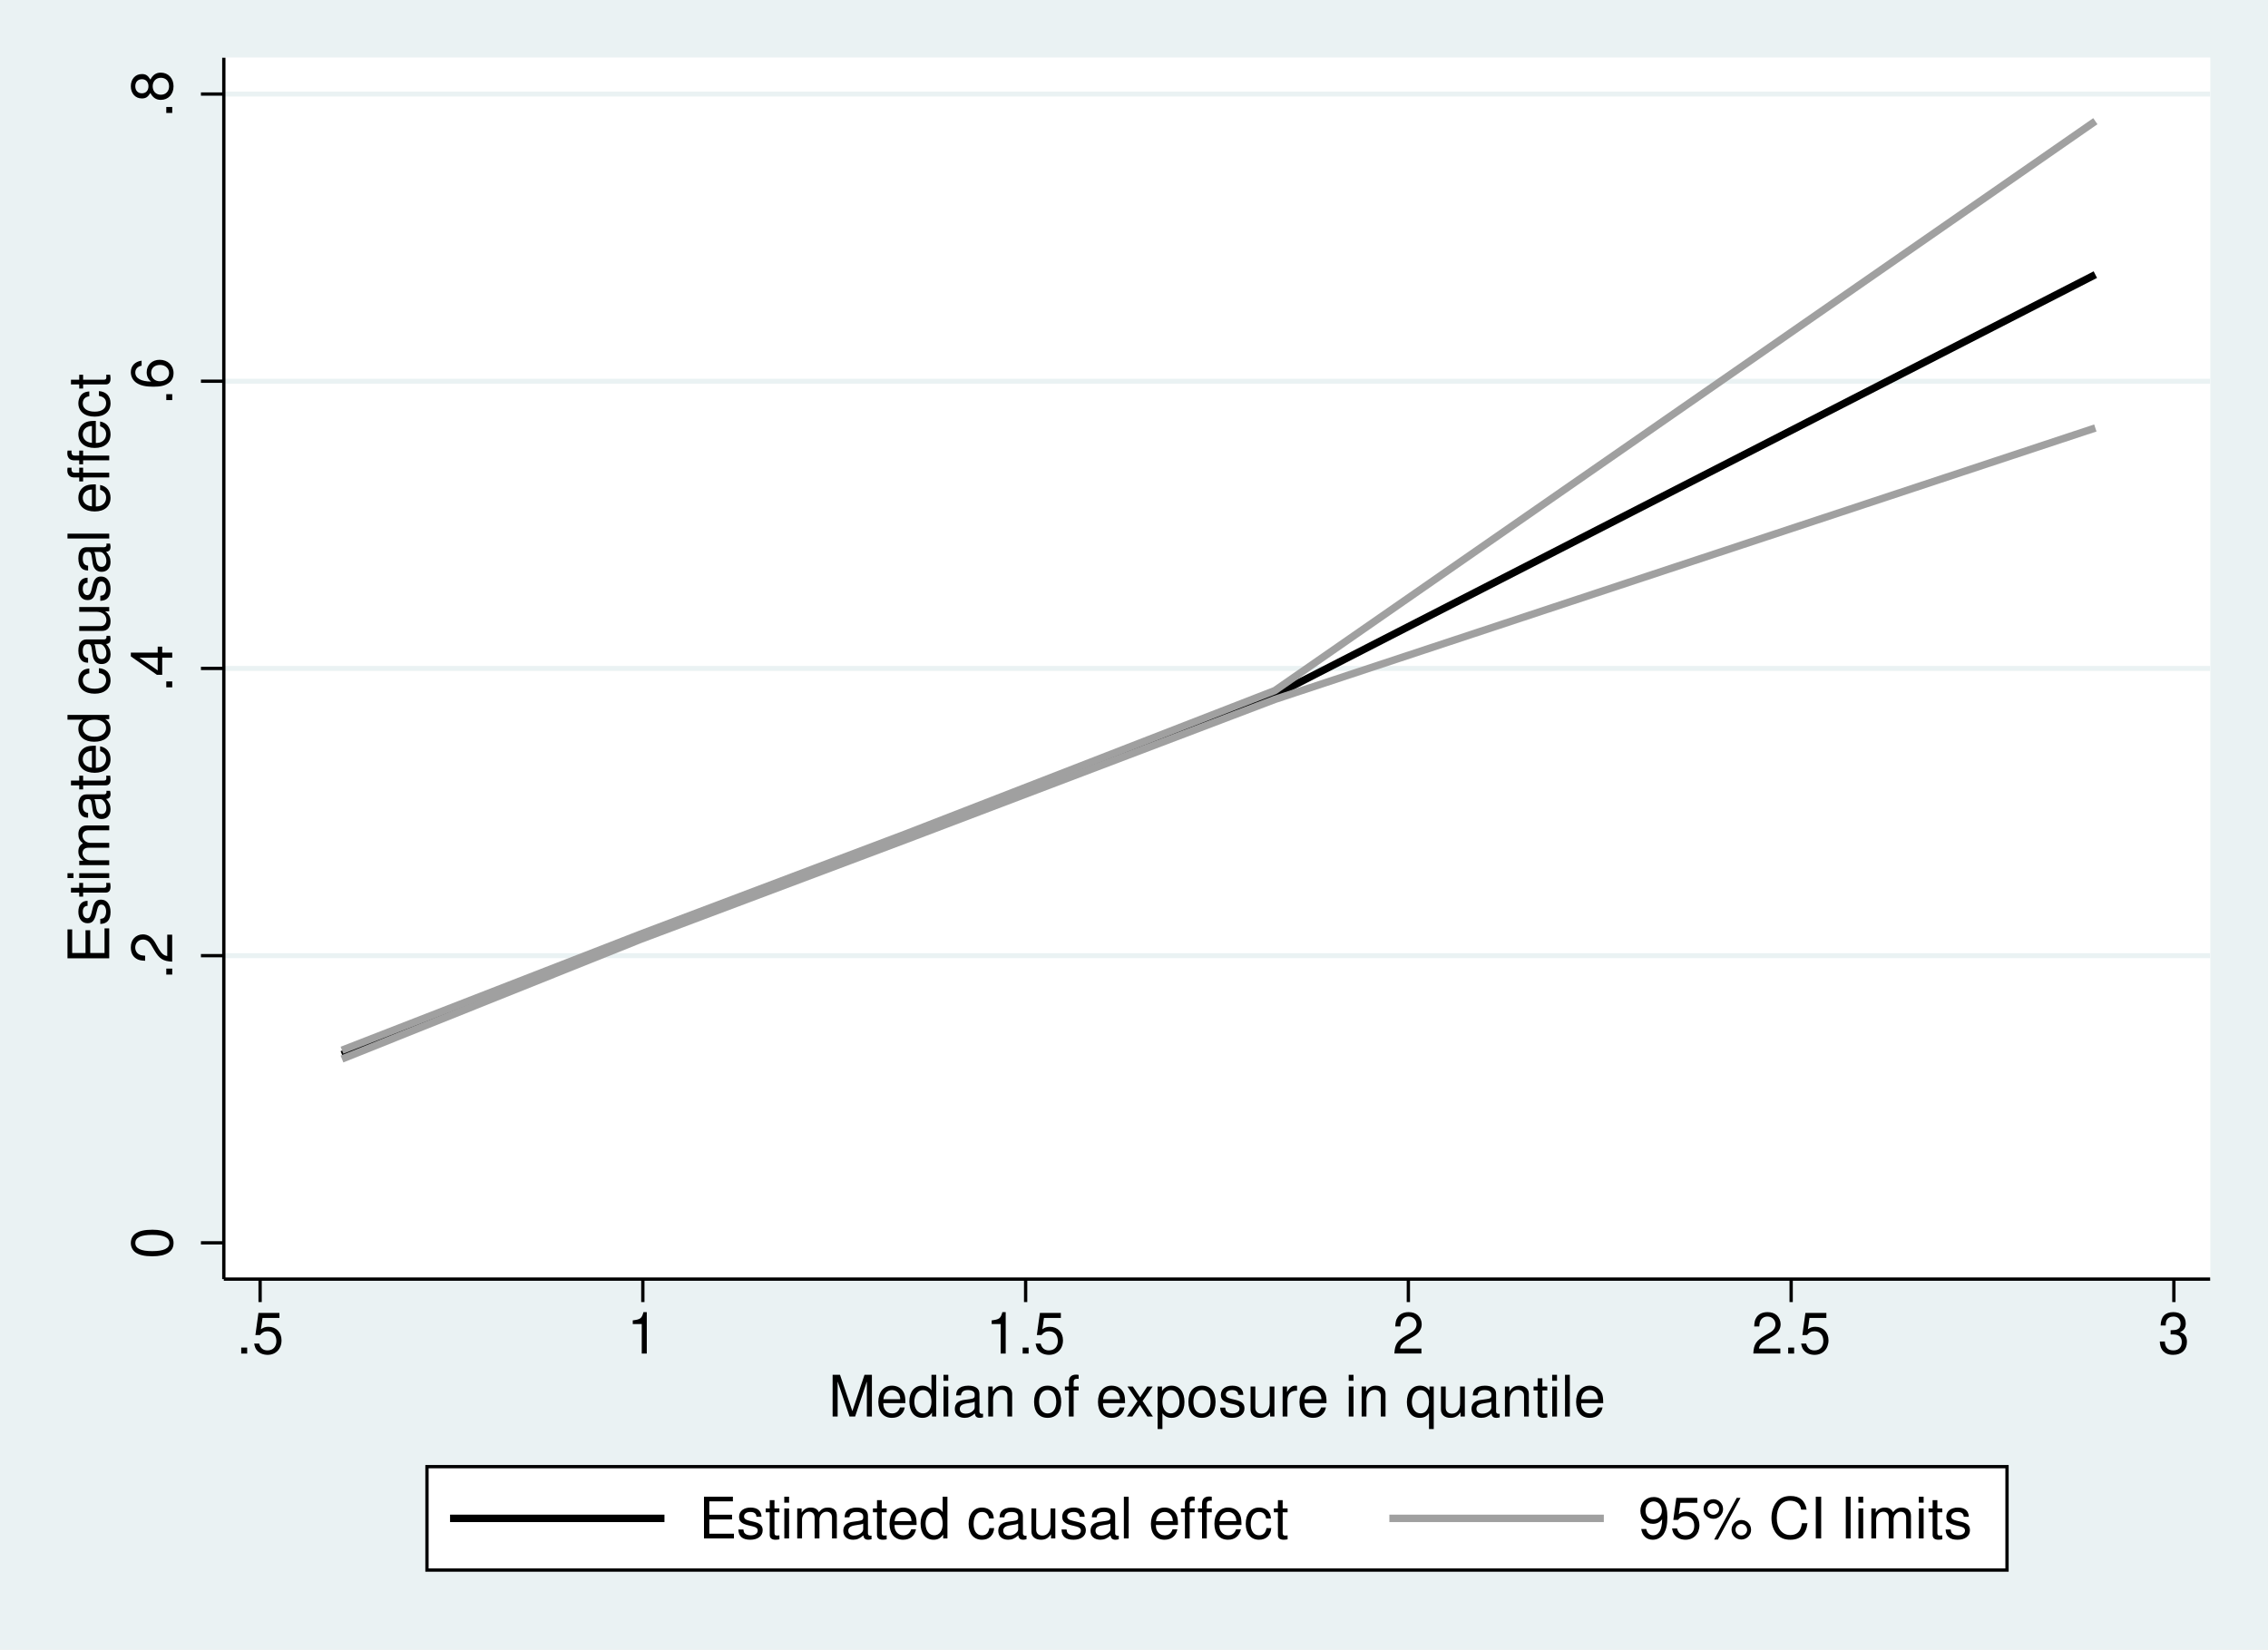
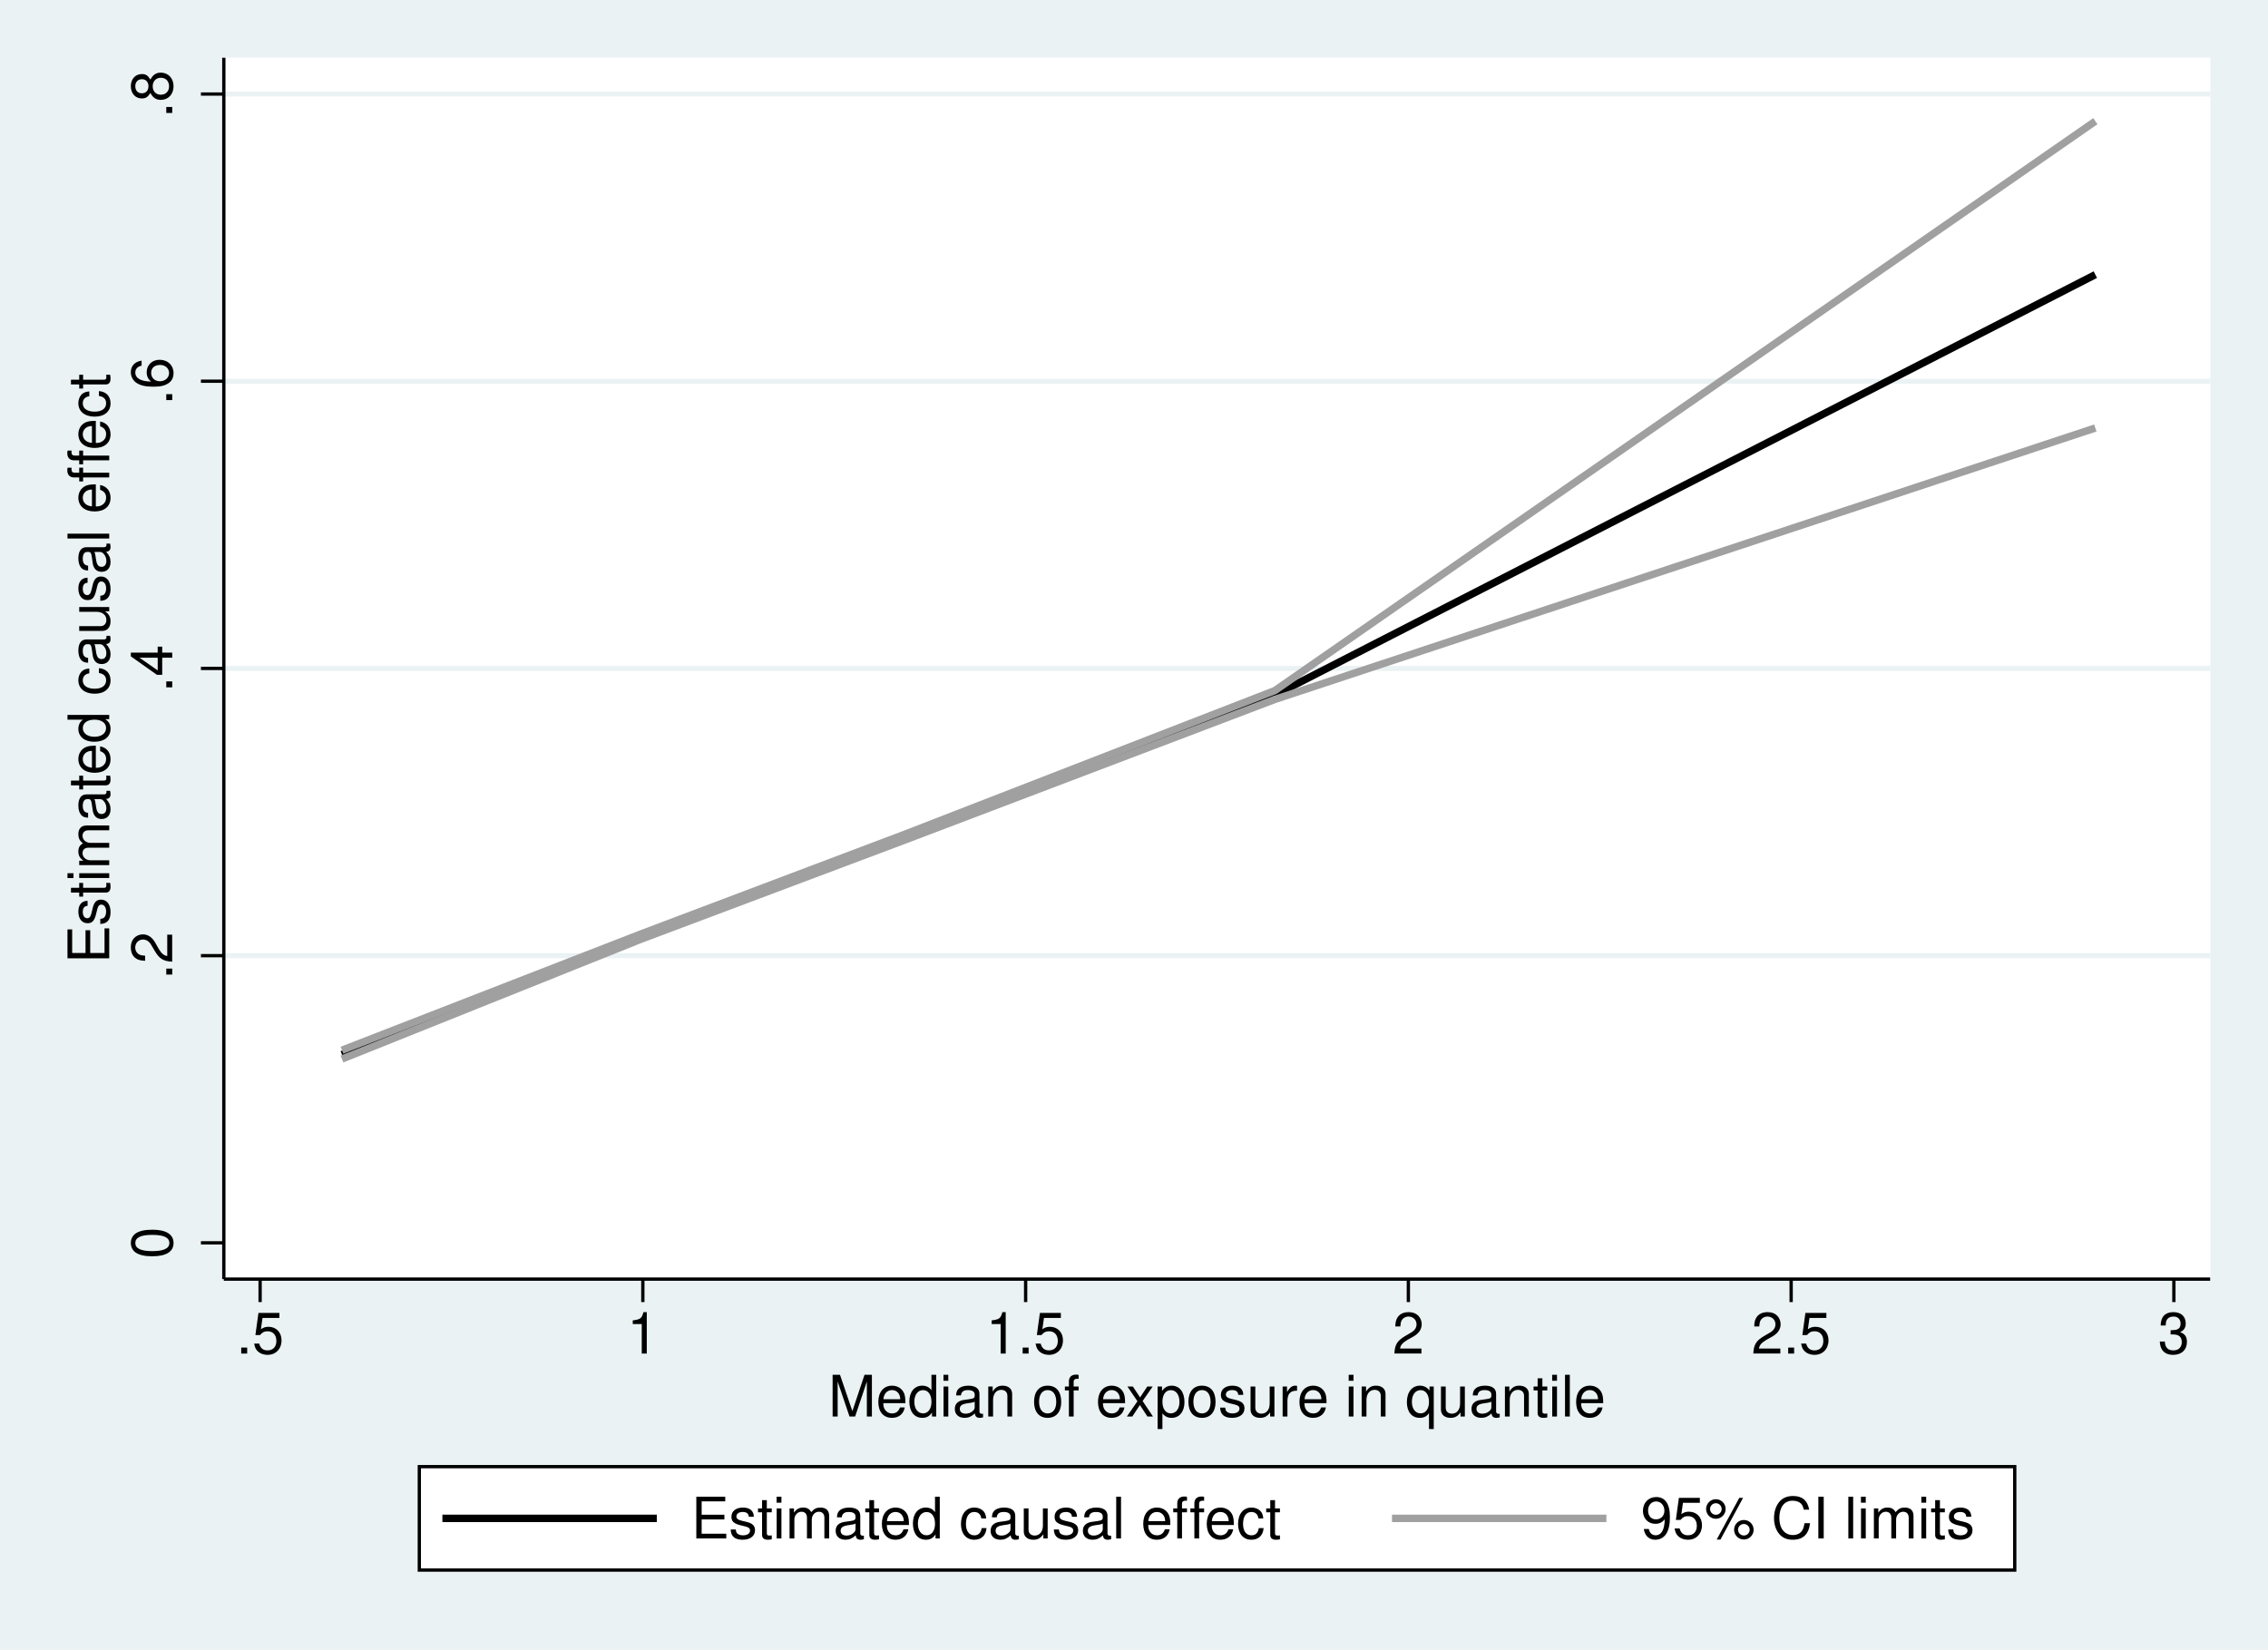
<svg xmlns="http://www.w3.org/2000/svg" version="1.1" width="5.500in" height="4.000in" viewBox="0 0 3960 2880">
  <rect x="0" y="0" width="3960" height="2880" style="fill:#EAF2F3;stroke:none" />
  <rect x="0.00" y="0.00" width="3959.88" height="2880.00" style="fill:#EAF2F3" />
  <rect x="2.88" y="2.88" width="3954.12" height="2874.24" style="fill:none;stroke:#EAF2F3;stroke-width:5.76" />
  <rect x="390.80" y="100.86" width="3468.22" height="2132.77" style="fill:#FFFFFF" />
  <rect x="393.68" y="103.74" width="3462.46" height="2127.01" style="fill:none;stroke:#FFFFFF;stroke-width:5.76" />
  <line x1="390.80" y1="1668.82" x2="3859.02" y2="1668.82" style="stroke:#EAF2F3;stroke-width:8.64" />
  <line x1="390.80" y1="1167.25" x2="3859.02" y2="1167.25" style="stroke:#EAF2F3;stroke-width:8.64" />
  <line x1="390.80" y1="665.67" x2="3859.02" y2="665.67" style="stroke:#EAF2F3;stroke-width:8.64" />
  <line x1="390.80" y1="164.22" x2="3859.02" y2="164.22" style="stroke:#EAF2F3;stroke-width:8.64" />
  <path d=" M597.09 1841.58 L1118.33 1635.78 L1581.15 1461.29 L2226.02 1213.65 L3658.55 479.55" stroke-linejoin="round" style="fill:none;stroke:#000000;stroke-width:12.96" />
  <path d=" M597.09 1849.25 L1118.33 1640.36 L1581.15 1466.36 L2226.02 1221.33 L3658.55 747.35" stroke-linejoin="round" style="fill:none;stroke:#A0A0A0;stroke-width:12.96" />
  <path d=" M597.09 1833.91 L1118.33 1631.20 L1581.15 1456.34 L2226.02 1205.86 L3658.55 211.62" stroke-linejoin="round" style="fill:none;stroke:#A0A0A0;stroke-width:12.96" />
  <line x1="390.80" y1="2233.63" x2="390.80" y2="100.86" style="stroke:#000000;stroke-width:5.76" />
  <line x1="390.80" y1="2170.27" x2="350.83" y2="2170.27" style="stroke:#000000;stroke-width:5.76" />
  <text x="300.72" y="2170.27" style="font-family:'Helvetica';font-size:99.99px;fill:#000000" transform="rotate(-90 300.72,2170.27)" text-anchor="middle">0</text>
  <line x1="390.80" y1="1668.82" x2="350.83" y2="1668.82" style="stroke:#000000;stroke-width:5.76" />
  <text x="300.72" y="1668.82" style="font-family:'Helvetica';font-size:99.99px;fill:#000000" transform="rotate(-90 300.72,1668.82)" text-anchor="middle">.2</text>
  <line x1="390.80" y1="1167.25" x2="350.83" y2="1167.25" style="stroke:#000000;stroke-width:5.76" />
  <text x="300.72" y="1167.25" style="font-family:'Helvetica';font-size:99.99px;fill:#000000" transform="rotate(-90 300.72,1167.25)" text-anchor="middle">.4</text>
  <line x1="390.80" y1="665.67" x2="350.83" y2="665.67" style="stroke:#000000;stroke-width:5.76" />
  <text x="300.72" y="665.67" style="font-family:'Helvetica';font-size:99.99px;fill:#000000" transform="rotate(-90 300.72,665.67)" text-anchor="middle">.6</text>
  <line x1="390.80" y1="164.22" x2="350.83" y2="164.22" style="stroke:#000000;stroke-width:5.76" />
  <text x="300.72" y="164.22" style="font-family:'Helvetica';font-size:99.99px;fill:#000000" transform="rotate(-90 300.72,164.22)" text-anchor="middle">.8</text>
  <text x="190.71" y="1167.25" style="font-family:'Helvetica';font-size:99.99px;fill:#000000" transform="rotate(-90 190.71,1167.25)" text-anchor="middle">Estimated causal effect</text>
  <line x1="390.80" y1="2233.63" x2="3859.02" y2="2233.63" style="stroke:#000000;stroke-width:5.76" />
  <line x1="454.16" y1="2233.63" x2="454.16" y2="2273.73" style="stroke:#000000;stroke-width:5.76" />
  <text x="454.16" y="2363.59" style="font-family:'Helvetica';font-size:99.99px;fill:#000000" text-anchor="middle">.5</text>
  <line x1="1122.41" y1="2233.63" x2="1122.41" y2="2273.73" style="stroke:#000000;stroke-width:5.76" />
  <text x="1122.41" y="2363.59" style="font-family:'Helvetica';font-size:99.99px;fill:#000000" text-anchor="middle">1</text>
  <line x1="1790.79" y1="2233.63" x2="1790.79" y2="2273.73" style="stroke:#000000;stroke-width:5.76" />
  <text x="1790.79" y="2363.59" style="font-family:'Helvetica';font-size:99.99px;fill:#000000" text-anchor="middle">1.5</text>
  <line x1="2459.04" y1="2233.63" x2="2459.04" y2="2273.73" style="stroke:#000000;stroke-width:5.76" />
  <text x="2459.04" y="2363.59" style="font-family:'Helvetica';font-size:99.99px;fill:#000000" text-anchor="middle">2</text>
  <line x1="3127.41" y1="2233.63" x2="3127.41" y2="2273.73" style="stroke:#000000;stroke-width:5.76" />
  <text x="3127.41" y="2363.59" style="font-family:'Helvetica';font-size:99.99px;fill:#000000" text-anchor="middle">2.5</text>
  <line x1="3795.66" y1="2233.63" x2="3795.66" y2="2273.73" style="stroke:#000000;stroke-width:5.76" />
  <text x="3795.66" y="2363.59" style="font-family:'Helvetica';font-size:99.99px;fill:#000000" text-anchor="middle">3</text>
  <text x="2124.91" y="2473.60" style="font-family:'Helvetica';font-size:99.99px;fill:#000000" text-anchor="middle">Median of exposure in quantile</text>
-   <rect x="742.62" y="2558.24" width="2764.58" height="186.37" style="fill:#FFFFFF" />
-   <rect x="745.50" y="2561.12" width="2758.82" height="180.61" style="fill:none;stroke:#000000;stroke-width:5.76" />
-   <line x1="785.81" y1="2651.43" x2="1160.16" y2="2651.43" style="stroke:#000000;stroke-width:12.96" />
-   <line x1="2425.87" y1="2651.43" x2="2800.34" y2="2651.43" style="stroke:#A0A0A0;stroke-width:12.96" />
-   <text x="1220.18" y="2686.46" style="font-family:'Helvetica';font-size:99.99px;fill:#000000">Estimated causal effect</text>
-   <text x="2860.36" y="2686.46" style="font-family:'Helvetica';font-size:99.99px;fill:#000000">95% CI limits</text>
+   <rect x="729.26" y="2558.24" width="2791.43" height="186.37" style="fill:#FFFFFF" />
+   <rect x="732.14" y="2561.12" width="2785.67" height="180.61" style="fill:none;stroke:#000000;stroke-width:5.76" />
+   <line x1="772.45" y1="2651.43" x2="1146.79" y2="2651.43" style="stroke:#000000;stroke-width:12.96" />
+   <line x1="2430.45" y1="2651.43" x2="2804.79" y2="2651.43" style="stroke:#A0A0A0;stroke-width:12.96" />
+   <text x="1206.81" y="2686.46" style="font-family:'Helvetica';font-size:99.99px;fill:#000000">Estimated causal effect</text>
+   <text x="2864.81" y="2686.46" style="font-family:'Helvetica';font-size:99.99px;fill:#000000">95% CI limits</text>
</svg>
